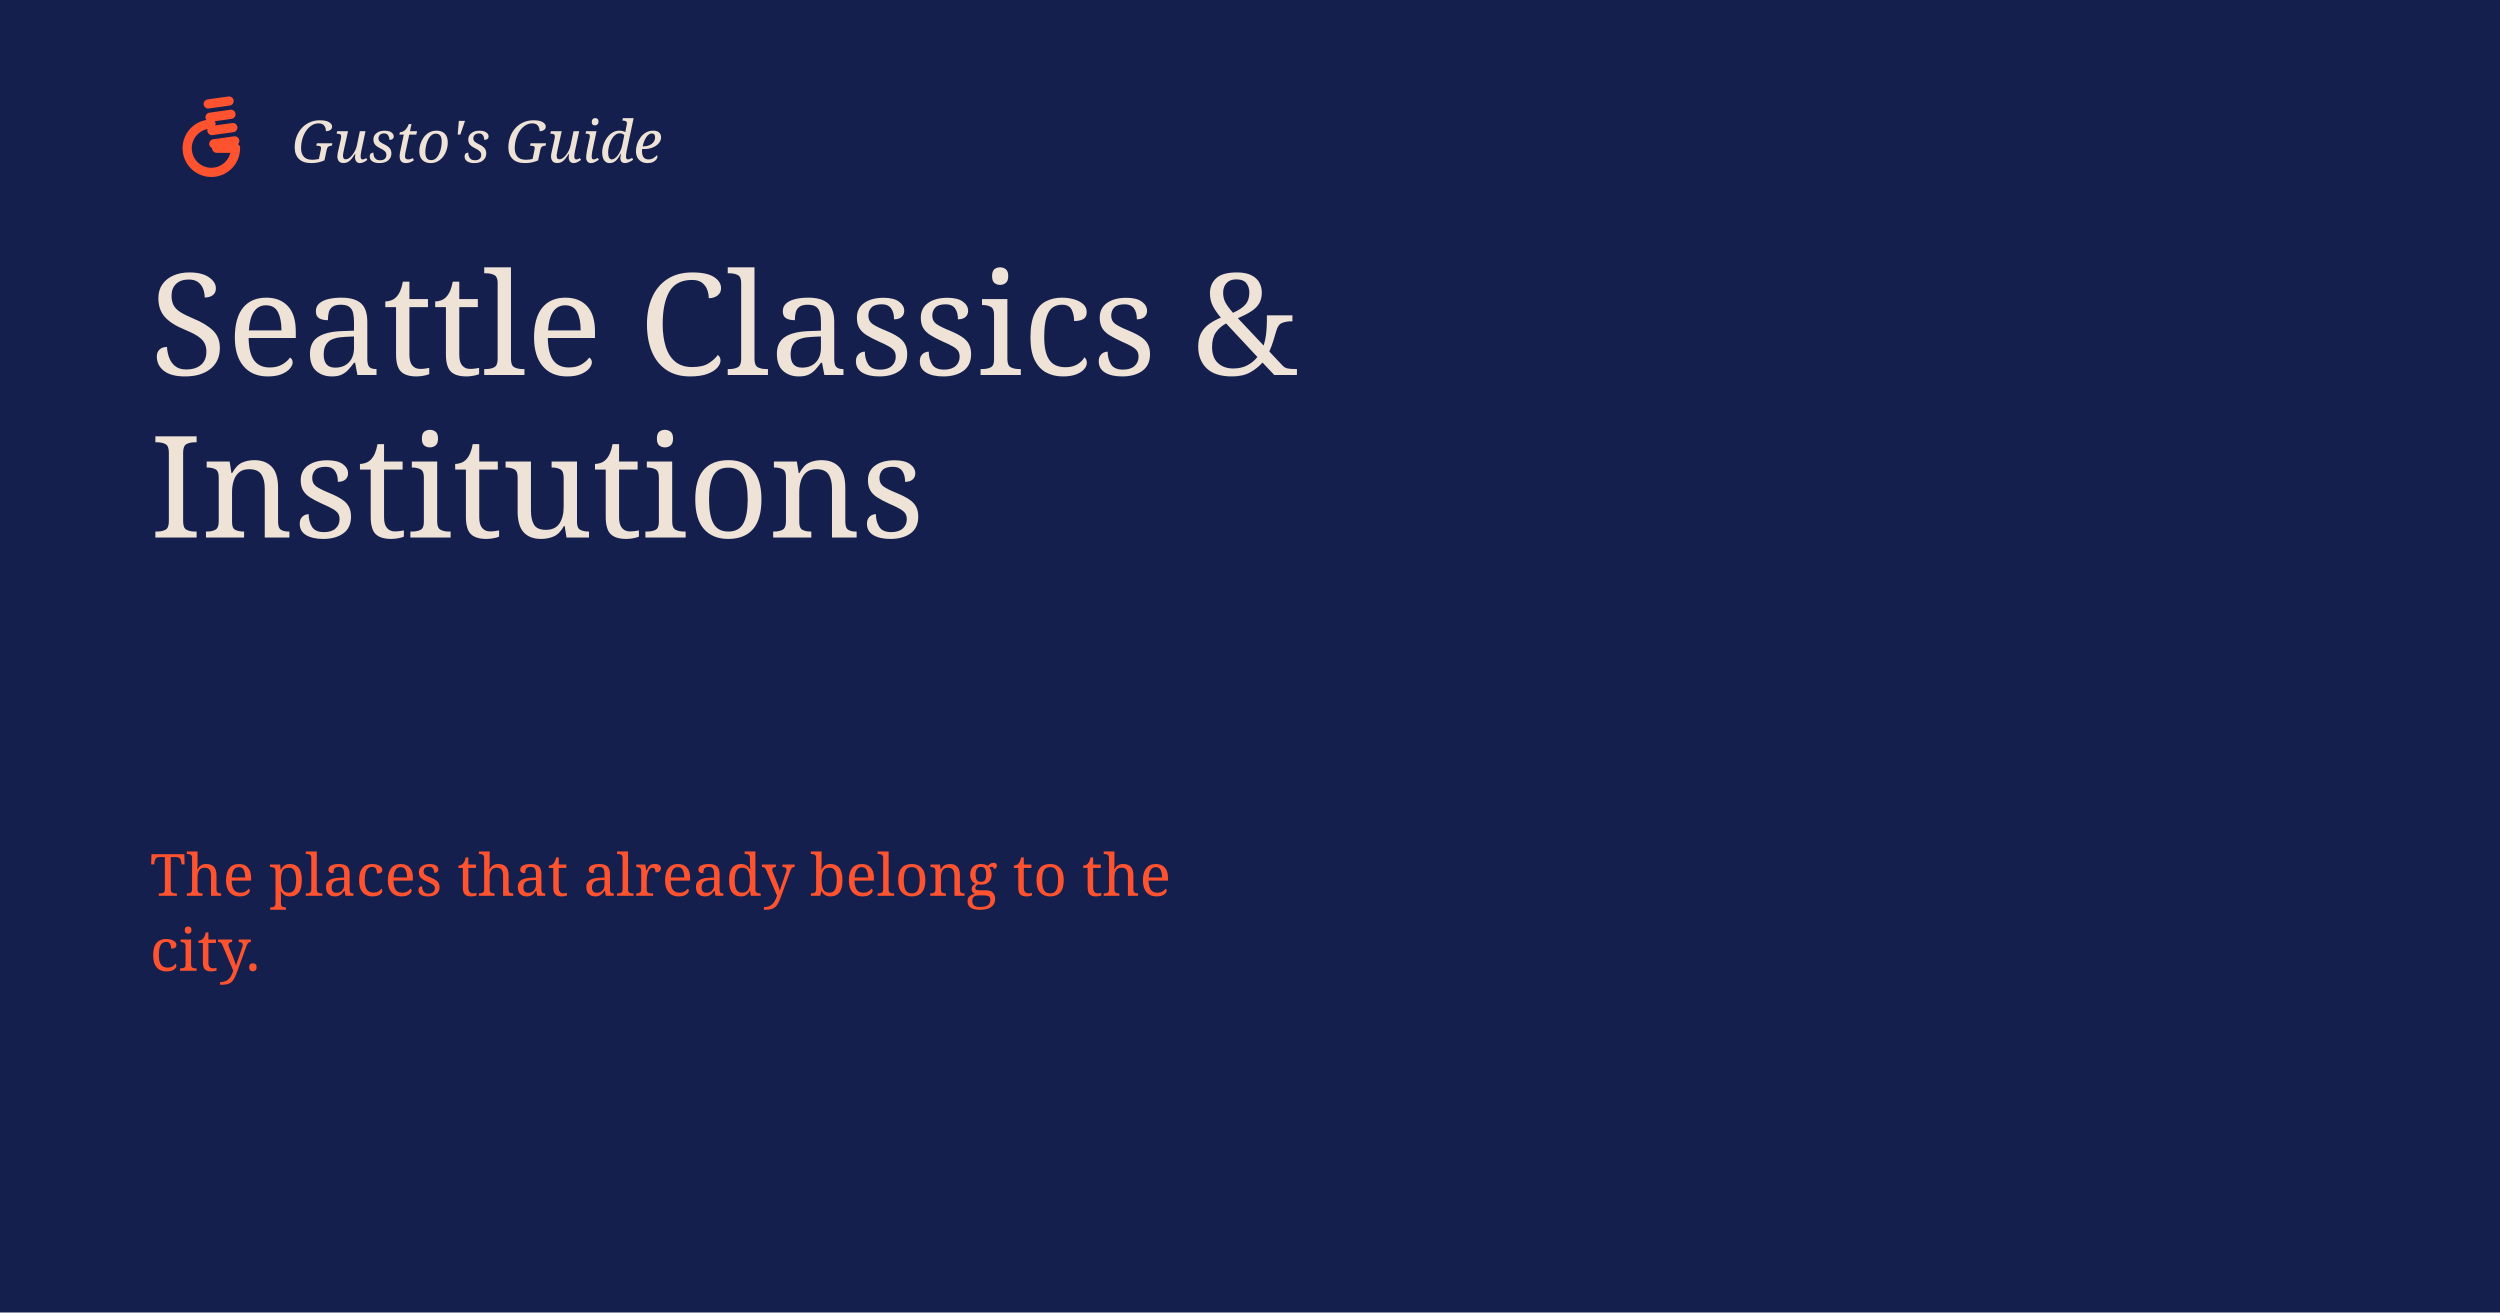
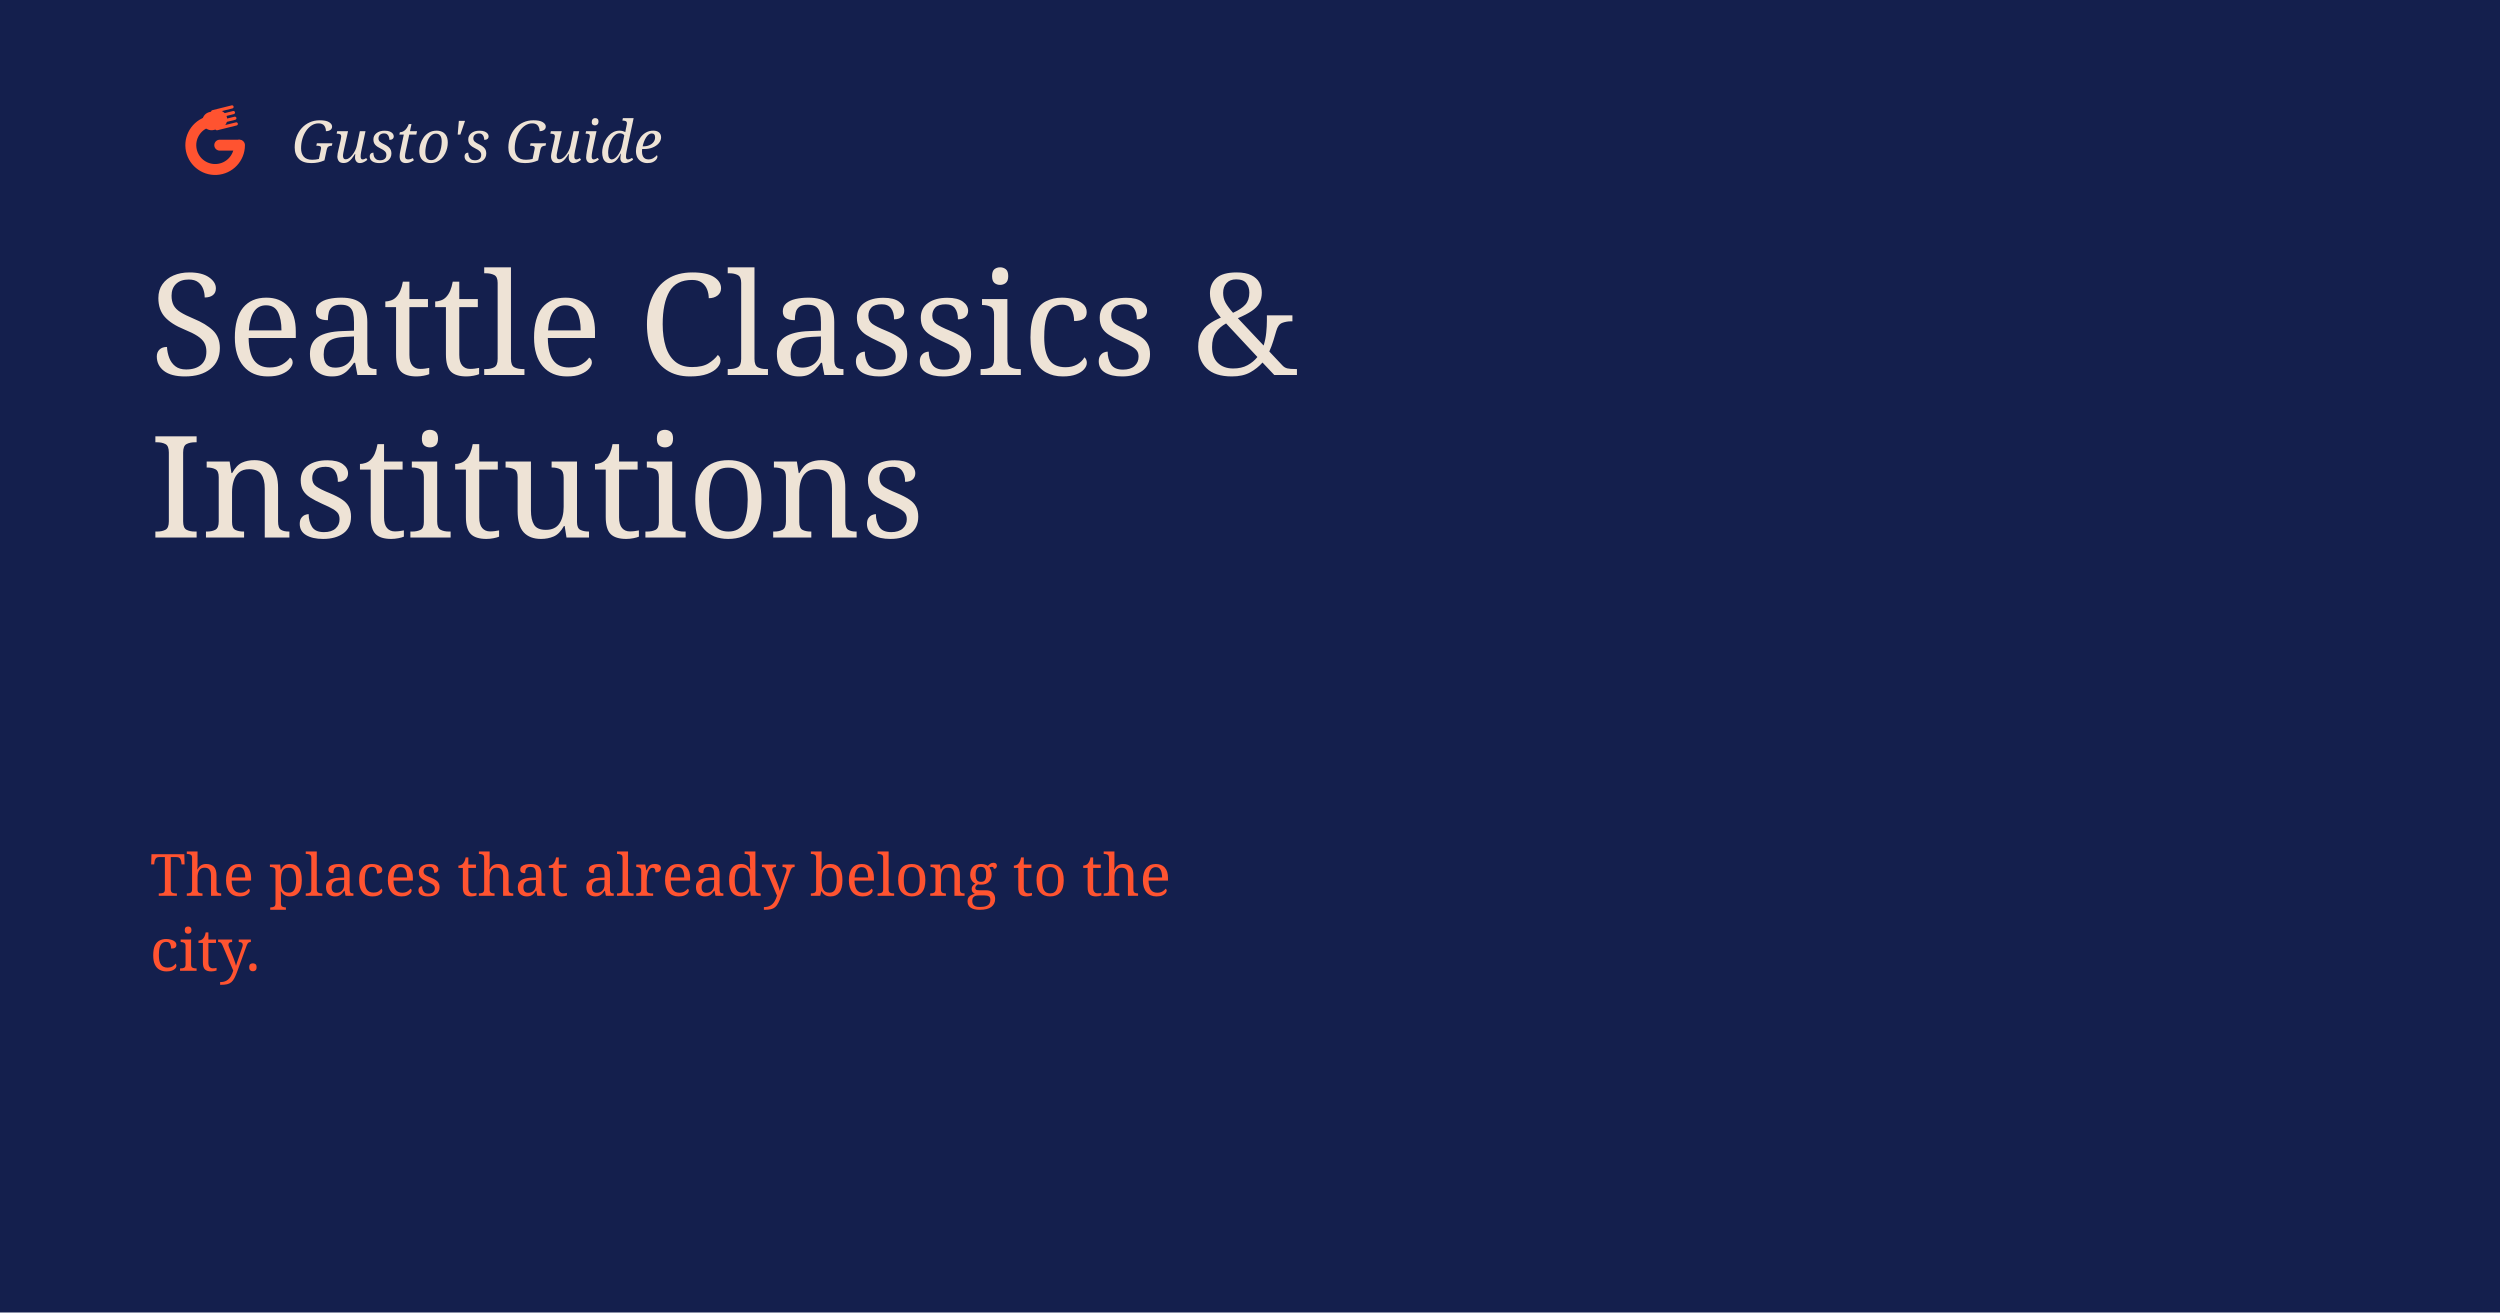
<svg xmlns="http://www.w3.org/2000/svg" width="1200" height="630" viewBox="0 0 1200 630">
  <rect width="1200" height="630" fill="#141F4D" />
  <g transform="translate(72 36) scale(0.92)">
-     <g transform="translate(9.6 -0.99)" fill="none" stroke="#FF5330" stroke-width="4.8" stroke-linecap="round" stroke-linejoin="round">
-       <path d="M 35 39.2 A 12.6 12.6 0 1 1 20.65 26.72 L 22.23 26.5" />
-       <path d="M 35 39.2 L 25.2 39.2" />
-       <path d="M 20.77 16.1 L 31.66 14.57 M 21.74 23.03 L 32.64 21.5 M 22.72 29.97 L 33.61 28.43 M 23.69 36.9 L 34.59 35.37" />
+     <g transform="translate(10.59 -0.99)">
+       <path d="M 36.1 37.6 A 12.7 12.7 0 1 1 21.19 25.09" fill="none" stroke="#FF5330" stroke-width="5.7" stroke-linecap="round" />
+       <path d="M 35.64 37.6 L 25.8 37.6" fill="none" stroke="#FF5330" stroke-width="5.7" stroke-linecap="round" />
+       <path d="M 21.19 25.09 L 22.46 24.78" fill="none" stroke="#FF5330" stroke-width="5.7" stroke-linecap="round" />
+       <path d="M 21.53 25.01 L 24.88 24.17" fill="none" stroke="#FF5330" stroke-width="9.6" stroke-linecap="round" />
+       <path d="M 22.13 20.15 L 32.22 17.63 M 22.86 23.11 L 32.95 20.59 M 23.6 26.06 L 33.69 23.55 M 24.34 29.02 L 34.43 26.51" fill="none" stroke="#FF5330" stroke-width="1.65" stroke-linecap="round" />
    </g>
  </g>
  <text x="140" y="78" fill="#EEE3D6" font-family="Georgia, serif" font-size="28" font-style="italic">Gusto's Guide</text>
  <text x="72" y="180" fill="#EEE3D6" font-family="Georgia, serif" font-size="68">Seattle Classics &amp;</text>
  <text x="72" y="258" fill="#EEE3D6" font-family="Georgia, serif" font-size="68">Institutions</text>
  <text x="72" y="430" fill="#FF5330" font-family="Georgia, serif" font-size="28">The places that already belong to the</text>
  <text x="72" y="466" fill="#FF5330" font-family="Georgia, serif" font-size="28">city.</text>
</svg>
